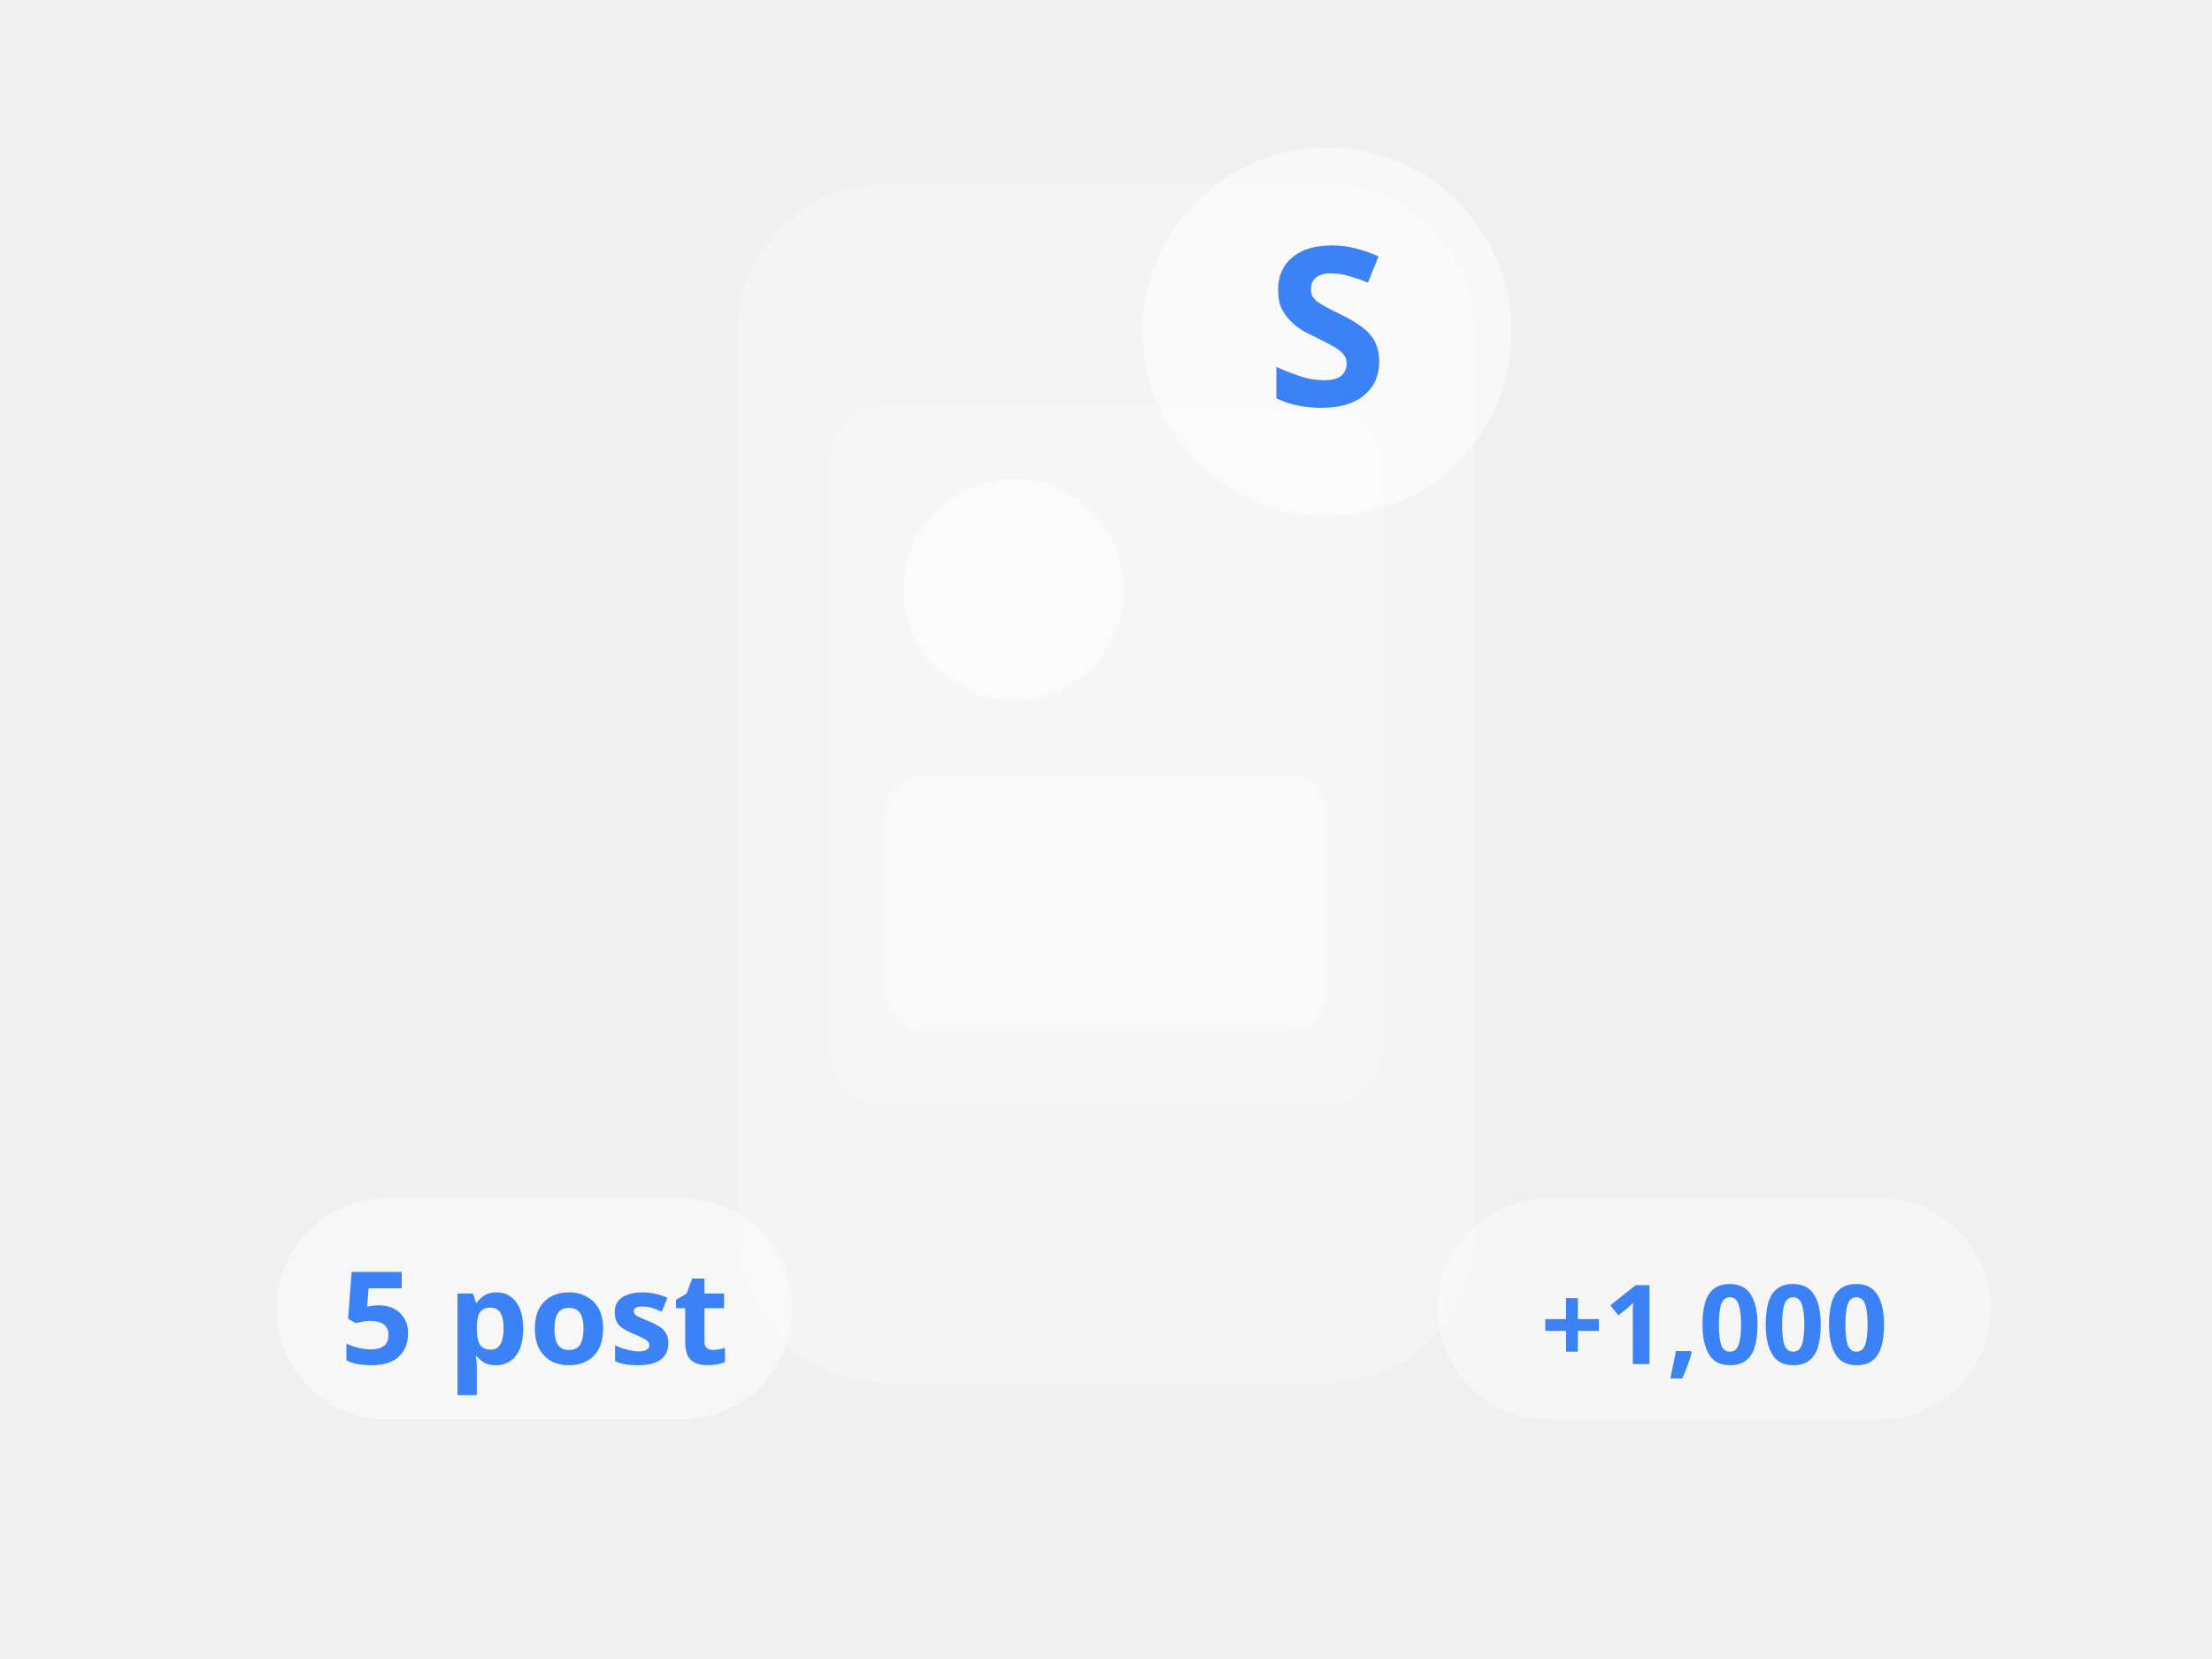
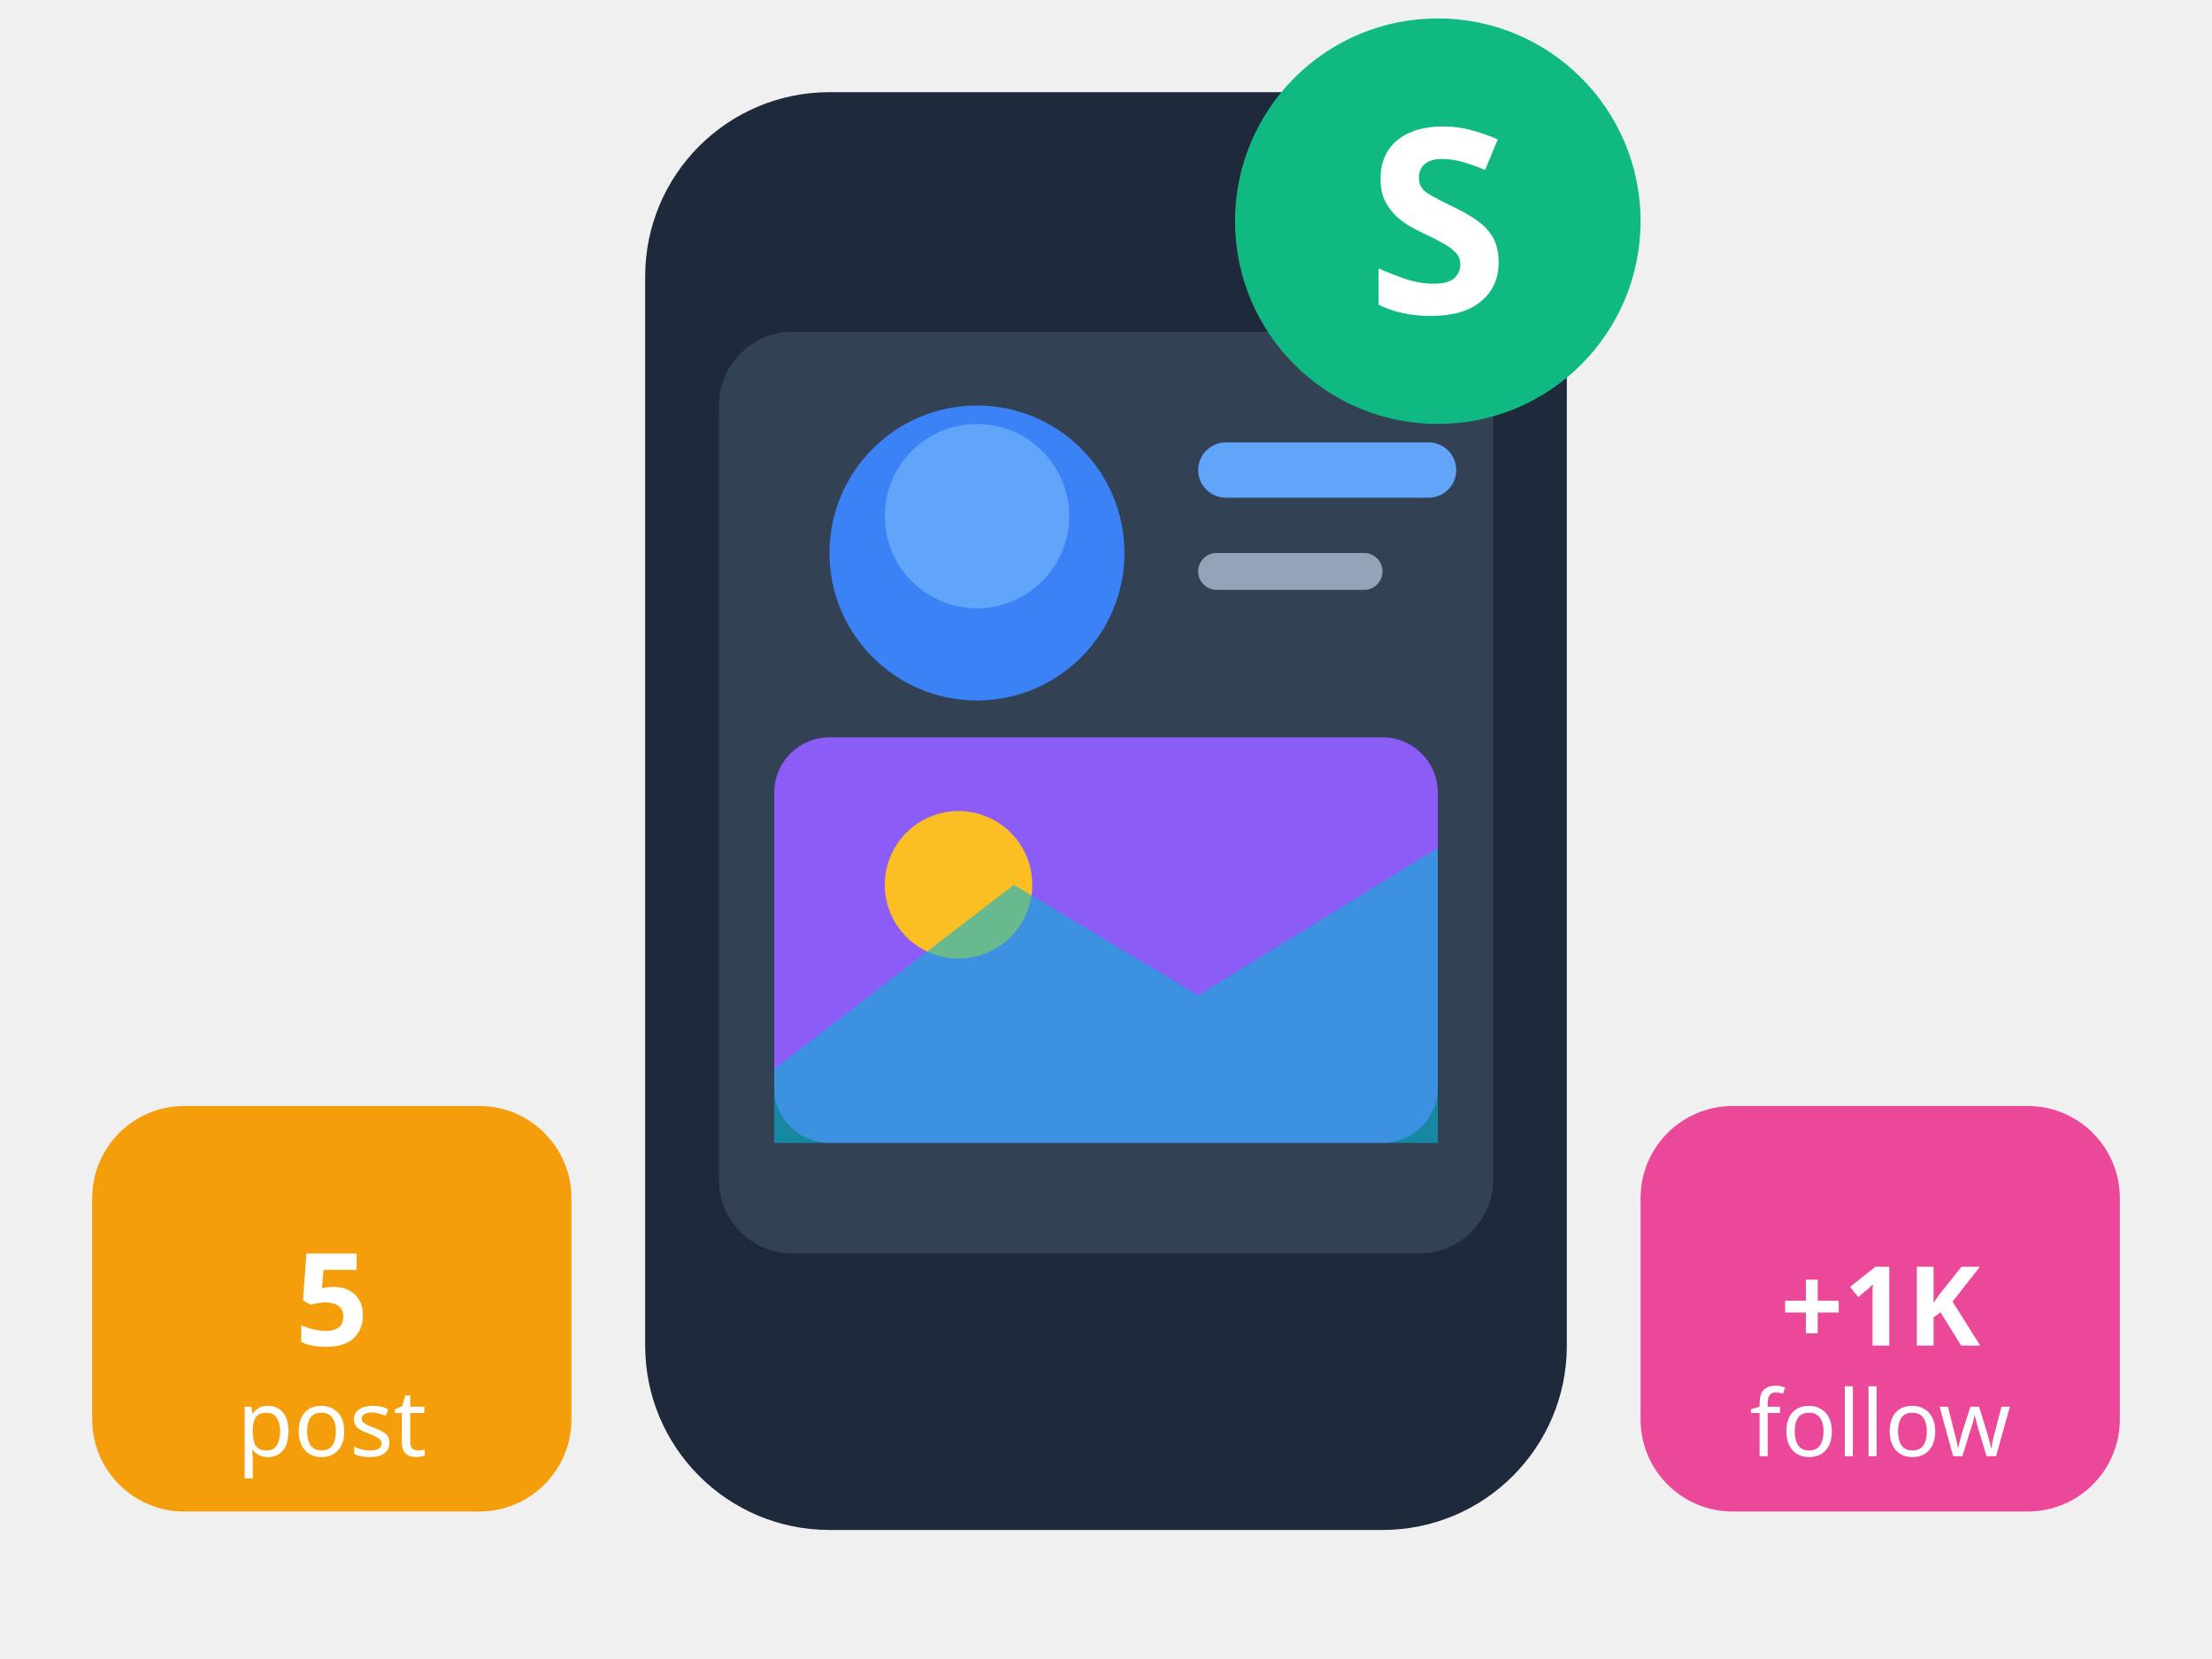
<svg xmlns="http://www.w3.org/2000/svg" viewBox="0 0 120 90" fill="none">
-   <rect x="40" y="10" width="40" height="65" rx="8" fill="white" opacity="0.3" />
-   <rect x="45" y="22" width="30" height="38" rx="3" fill="white" opacity="0.15" />
-   <circle cx="55" cy="32" r="6" fill="white" opacity="0.5" />
-   <rect x="48" y="42" width="24" height="14" rx="2" fill="white" opacity="0.35" />
-   <circle cx="72" cy="18" r="10" fill="white" opacity="0.55" />
-   <text x="72" y="22" text-anchor="middle" fill="#3b82f6" font-size="12" font-weight="bold" font-family="sans-serif">S</text>
-   <rect x="15" y="65" width="28" height="12" rx="6" fill="white" opacity="0.45" />
-   <text x="29" y="74" text-anchor="middle" fill="#3b82f6" font-size="7" font-weight="bold" font-family="sans-serif">5 post</text>
-   <rect x="78" y="65" width="30" height="12" rx="6" fill="white" opacity="0.4" />
-   <text x="93" y="74" text-anchor="middle" fill="#3b82f6" font-size="6" font-weight="bold" font-family="sans-serif">+1,000</text>
+   <rect x="35" y="5" width="50" height="78" rx="10" fill="#1e293b" />
+   <rect x="39" y="18" width="42" height="50" rx="4" fill="#334155" />
+   <circle cx="53" cy="30" r="8" fill="#3b82f6" />
+   <circle cx="53" cy="28" r="5" fill="#60a5fa" />
+   <rect x="65" y="24" width="14" height="3" rx="1.5" fill="#60a5fa" />
+   <rect x="65" y="30" width="10" height="2" rx="1" fill="#94a3b8" />
+   <rect x="42" y="40" width="36" height="22" rx="3" fill="#8b5cf6" />
+   <circle cx="52" cy="48" r="4" fill="#fbbf24" />
+   <path d="M42 58 L55 48 L65 54 L78 46 L78 62 L42 62Z" fill="#06b6d4" opacity="0.6" />
+   <circle cx="78" cy="12" r="11" fill="#10b981" />
+   <text x="78" y="17" text-anchor="middle" fill="white" font-size="14" font-weight="bold" font-family="sans-serif">S</text>
+   <rect x="5" y="60" width="26" height="22" rx="5" fill="#f59e0b" />
+   <text x="18" y="73" text-anchor="middle" fill="white" font-size="7" font-weight="bold" font-family="sans-serif">5</text>
+   <text x="18" y="79" text-anchor="middle" fill="white" font-size="5" font-family="sans-serif">post</text>
+   <rect x="89" y="60" width="26" height="22" rx="5" fill="#ec4899" />
+   <text x="102" y="73" text-anchor="middle" fill="white" font-size="6" font-weight="bold" font-family="sans-serif">+1K</text>
+   <text x="102" y="79" text-anchor="middle" fill="white" font-size="5" font-family="sans-serif">follow</text>
</svg>
